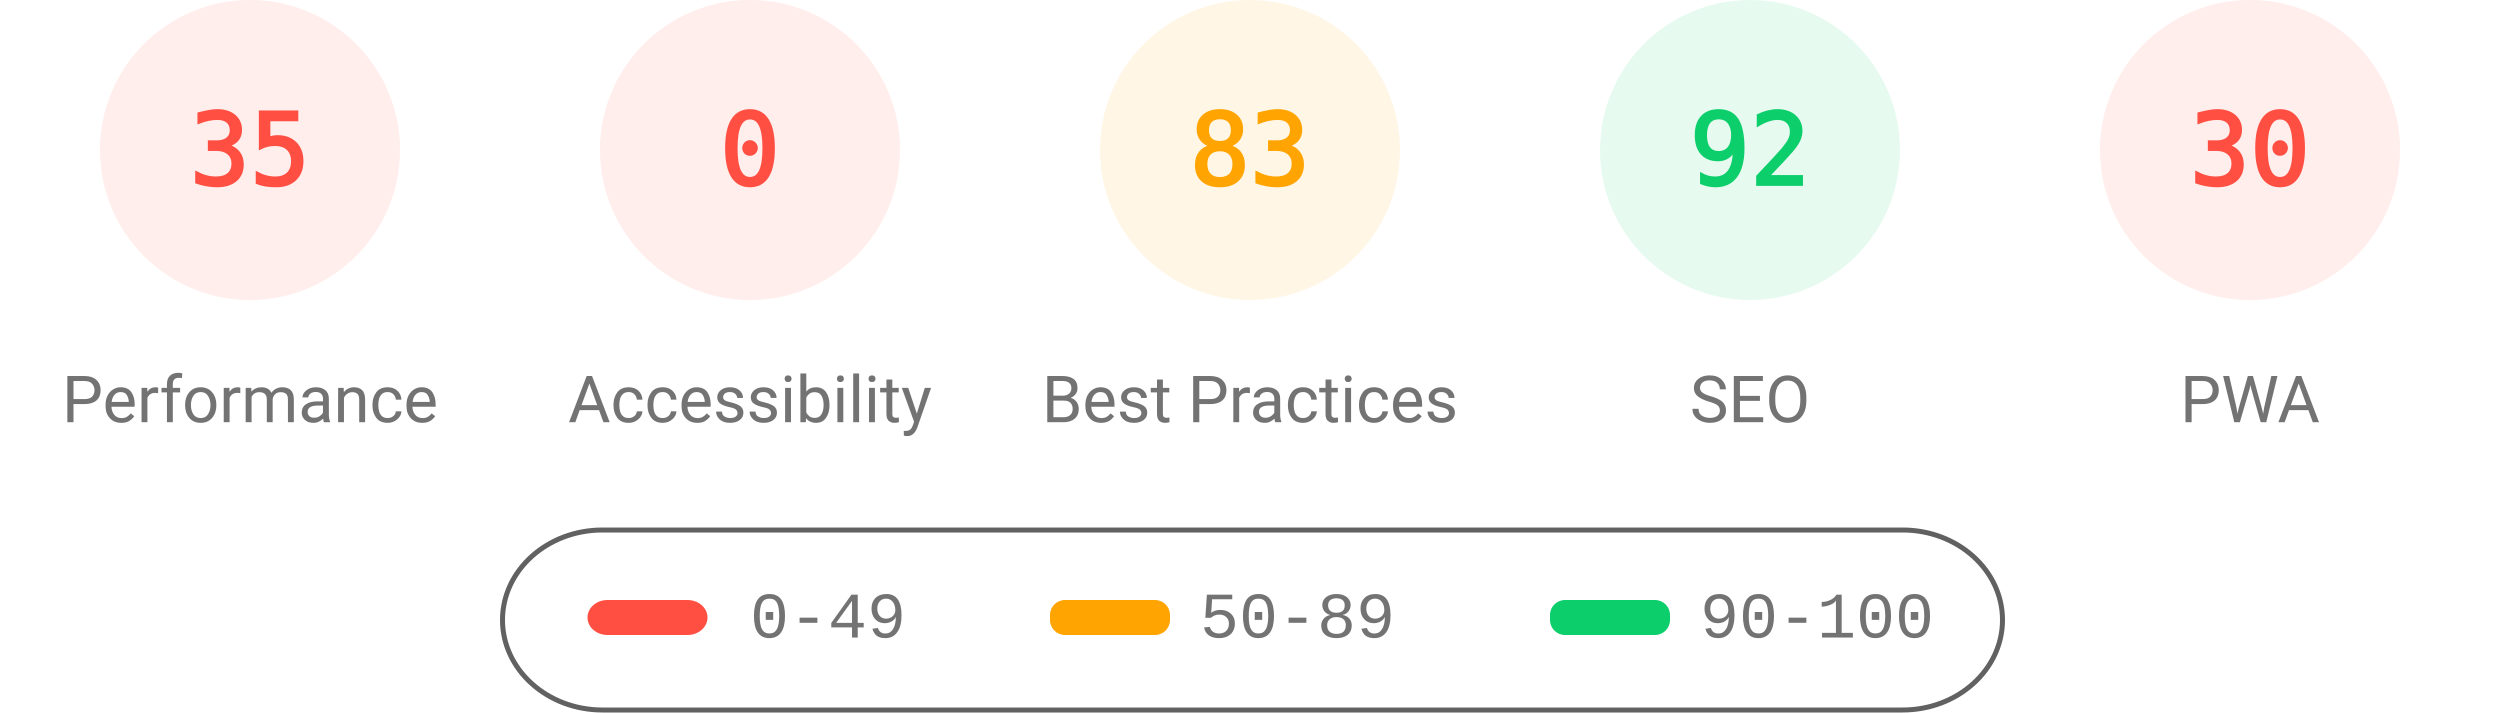
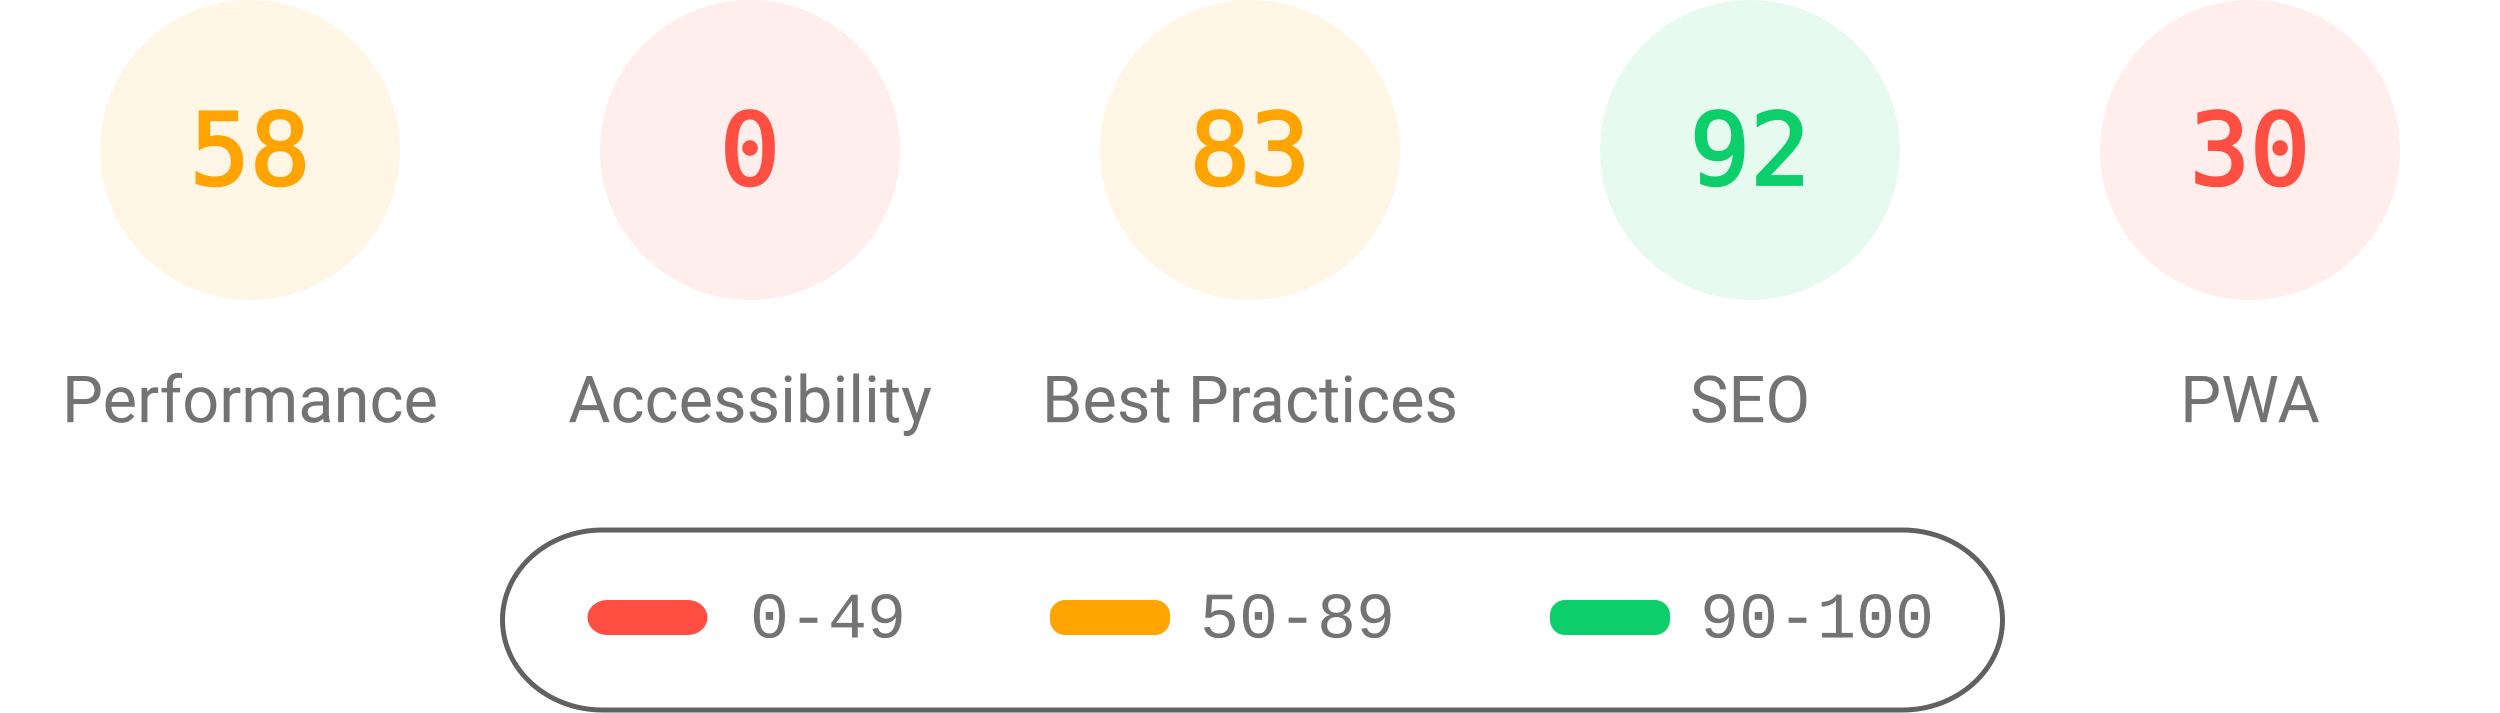
<svg xmlns="http://www.w3.org/2000/svg" fill="none" width="1000" height="285">
  <style>.gauge-base{opacity:.1}.gauge-arc{fill:none;animation-delay:250ms;stroke-linecap:round;transform:rotate(-90deg);transform-origin:100px 60px;animation:load-gauge 1s ease forwards}.guage-text{font-size:40px;font-family:monospace;text-align:center}.guage-red{color:#ff4e42;fill:#ff4e42;stroke:#ff4e42}.guage-orange{color:#ffa400;fill:#ffa400;stroke:#ffa400}.guage-green{color:#0cce6b;fill:#0cce6b;stroke:#0cce6b}.guage-undefined{color:#5c5c5c;fill:#5c5c5c;stroke:#5c5c5c}.guage-title{color:#737373;fill:#737373;stroke:none;font-size:26px;line-height:26px;font-family:Roboto,Halvetica,Arial,sans-serif}@keyframes load-gauge{from{stroke-dasharray:0 352.858}}</style>
-   <svg class="guage-div guage-perf guage-red" viewBox="0 0 200 200" width="200" height="200">
+   <svg class="guage-div guage-perf guage-orange" viewBox="0 0 200 200" width="200" height="200">
    <circle class="gauge-base" r="56" cx="100" cy="60" stroke-width="8" />
-     <circle class="gauge-arc guage-arc-1" r="56" cx="100" cy="60" stroke-width="8" style="stroke-dasharray:123.15,351.858" />
-     <text class="guage-text" x="100" y="60" alignment-baseline="central" dominant-baseline="central" text-anchor="middle">35</text>
+     <circle class="gauge-arc guage-arc-1" r="56" cx="100" cy="60" stroke-width="8" style="stroke-dasharray:204.078,351.858" />
+     <text class="guage-text" x="100" y="60" alignment-baseline="central" dominant-baseline="central" text-anchor="middle">58</text>
    <text class="guage-title" x="100" y="160" alignment-baseline="central" dominant-baseline="central" text-anchor="middle">Performance</text>
  </svg>
  <svg class="guage-div guage-acc guage-red" viewBox="0 0 200 200" width="200" height="200" x="200">
    <circle class="gauge-base" r="56" cx="100" cy="60" stroke-width="8" />
    <circle class="gauge-arc guage-arc-2" r="56" cx="100" cy="60" stroke-width="8" style="stroke-dasharray:0,351.858" />
    <text class="guage-text" x="100" y="60" alignment-baseline="central" dominant-baseline="central" text-anchor="middle">0</text>
    <text class="guage-title" x="100" y="160" alignment-baseline="central" dominant-baseline="central" text-anchor="middle">Accessibility</text>
  </svg>
  <svg class="guage-div guage-best guage-orange" viewBox="0 0 200 200" width="200" height="200" x="400">
    <circle class="gauge-base" r="56" cx="100" cy="60" stroke-width="8" />
    <circle class="gauge-arc guage-arc-3" r="56" cx="100" cy="60" stroke-width="8" style="stroke-dasharray:292.042,351.858" />
    <text class="guage-text" x="100" y="60" alignment-baseline="central" dominant-baseline="central" text-anchor="middle">83</text>
    <text class="guage-title" x="100" y="160" alignment-baseline="central" dominant-baseline="central" text-anchor="middle">Best Practices</text>
  </svg>
  <svg class="guage-div guage-seo guage-green" viewBox="0 0 200 200" width="200" height="200" x="600">
    <circle class="gauge-base" r="56" cx="100" cy="60" stroke-width="8" />
    <circle class="gauge-arc guage-arc-4" r="56" cx="100" cy="60" stroke-width="8" style="stroke-dasharray:323.709,351.858" />
    <text class="guage-text" x="100" y="60" alignment-baseline="central" dominant-baseline="central" text-anchor="middle">92</text>
    <text class="guage-title" x="100" y="160" alignment-baseline="central" dominant-baseline="central" text-anchor="middle">SEO</text>
  </svg>
  <svg class="guage-div guage-pwa guage-red" viewBox="0 0 200 200" width="200" height="200" x="800">
    <circle class="gauge-base" r="56" cx="100" cy="60" stroke-width="8" />
    <circle class="gauge-arc guage-arc-4" r="56" cx="100" cy="60" stroke-width="8" style="stroke-dasharray:105.557,351.858" />
    <text class="guage-text" x="100" y="60" alignment-baseline="central" dominant-baseline="central" text-anchor="middle">30</text>
    <text class="guage-title" x="100" y="160" alignment-baseline="central" dominant-baseline="central" text-anchor="middle">PWA</text>
  </svg>
  <svg width="604" height="76" x="200" y="210">
    <path fill="none" id="canvas_background" d="M-1-1h604v80H-1z" />
    <rect fill-opacity="0" stroke="#616161" stroke-width="2" rx="40" id="svg_2" height="72" width="600" y="2" x="1" fill="#000" />
    <rect stroke="#000" rx="8" id="svg_3" height="14" width="48" y="30" x="35" stroke-opacity="null" stroke-width="0" fill="#ff4e42" />
    <rect stroke="#000" rx="6" id="svg_4" height="14" width="48" y="30" x="220" stroke-opacity="null" stroke-width="0" fill="#ffa400" />
    <rect stroke="#000" rx="6" id="svg_5" height="14" width="48" y="30" x="420" stroke-opacity="null" stroke-width="0" fill="#0cce6b" />
    <text xml:space="preserve" text-anchor="start" font-family="'Courier New', Courier, monospace" font-size="26" id="svg_6" y="45" x="100" stroke-opacity="null" stroke-width="0" stroke="#000" fill="#737373">0-49</text>
    <text xml:space="preserve" text-anchor="start" font-family="'Courier New', Courier, monospace" font-size="26" id="svg_7" y="45" x="280" stroke-opacity="null" stroke-width="0" stroke="#000" fill="#737373">50-89</text>
    <text xml:space="preserve" text-anchor="start" font-family="'Courier New', Courier, monospace" font-size="26" id="svg_8" y="45" x="480" stroke-opacity="null" stroke-width="0" stroke="#000" fill="#737373">90-100</text>
  </svg>
</svg>
